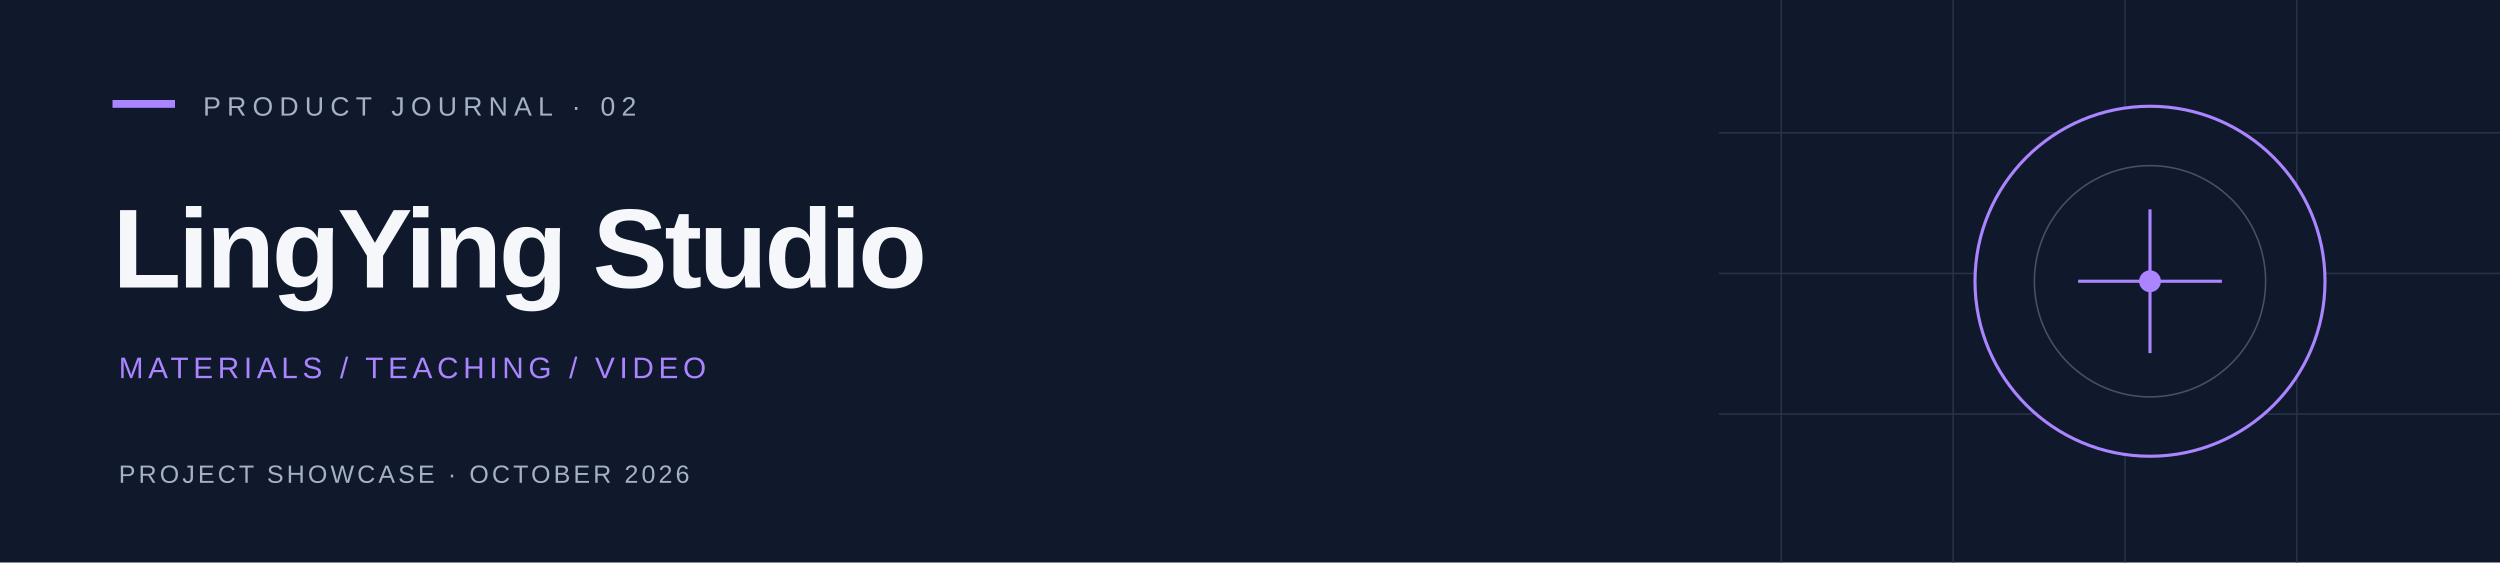
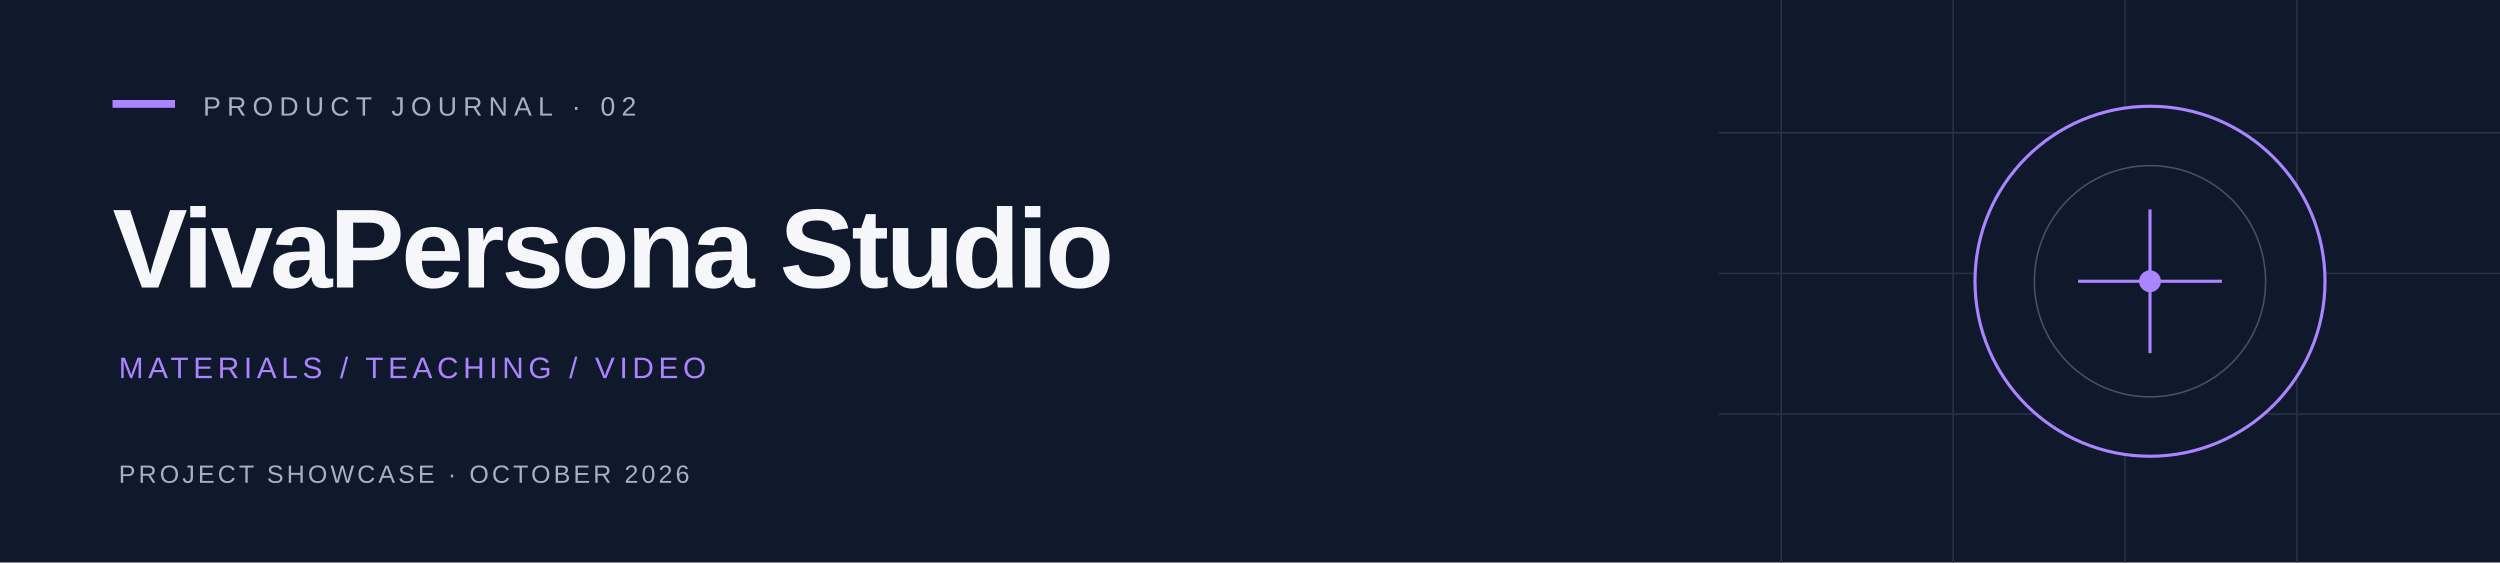
- <svg xmlns="http://www.w3.org/2000/svg" width="1600" height="360" viewBox="0 0 1600 360" role="img" aria-label="灵影 · LingYing Studio">
+ <svg xmlns="http://www.w3.org/2000/svg" width="1600" height="360" viewBox="0 0 1600 360" role="img" aria-label="灵影 · VivaPersona Studio">
  <rect width="1600" height="360" fill="#10182b" />
  <path d="M1140 0V360M1250 0V360M1360 0V360M1470 0V360M1100 85H1600M1100 175H1600M1100 265H1600" stroke="#293149" stroke-width="1" />
  <rect x="72" y="64" width="40" height="5" fill="#aa85ff" />
  <text x="130" y="74" fill="#a6b0c7" font-size="17" font-family="Arial,sans-serif" letter-spacing="4">PRODUCT JOURNAL · 02</text>
-   <text x="72" y="184" fill="#f6f7fb" font-size="72" font-family="Arial,sans-serif" font-weight="600" letter-spacing="-2">LingYing Studio</text>
+   <text x="72" y="184" fill="#f6f7fb" font-size="72" font-family="Arial,sans-serif" font-weight="600" letter-spacing="-2">VivaPersona Studio</text>
  <text x="76" y="242" fill="#aa85ff" font-size="19" font-family="Arial,sans-serif" letter-spacing="3">MATERIALS  /  TEACHING  /  VIDEO</text>
  <text x="76" y="309" fill="#a6b0c7" font-size="16" font-family="Arial,sans-serif" letter-spacing="2">PROJECT SHOWCASE · OCTOBER 2026</text>
  <circle cx="1376" cy="180" r="112" fill="#10182b" stroke="#aa85ff" stroke-width="2" />
  <circle cx="1376" cy="180" r="74" fill="none" stroke="#46506a" stroke-width="1" />
  <path d="M1330 180H1422M1376 134V226" stroke="#aa85ff" stroke-width="2" />
  <circle cx="1376" cy="180" r="7" fill="#aa85ff" />
</svg>
